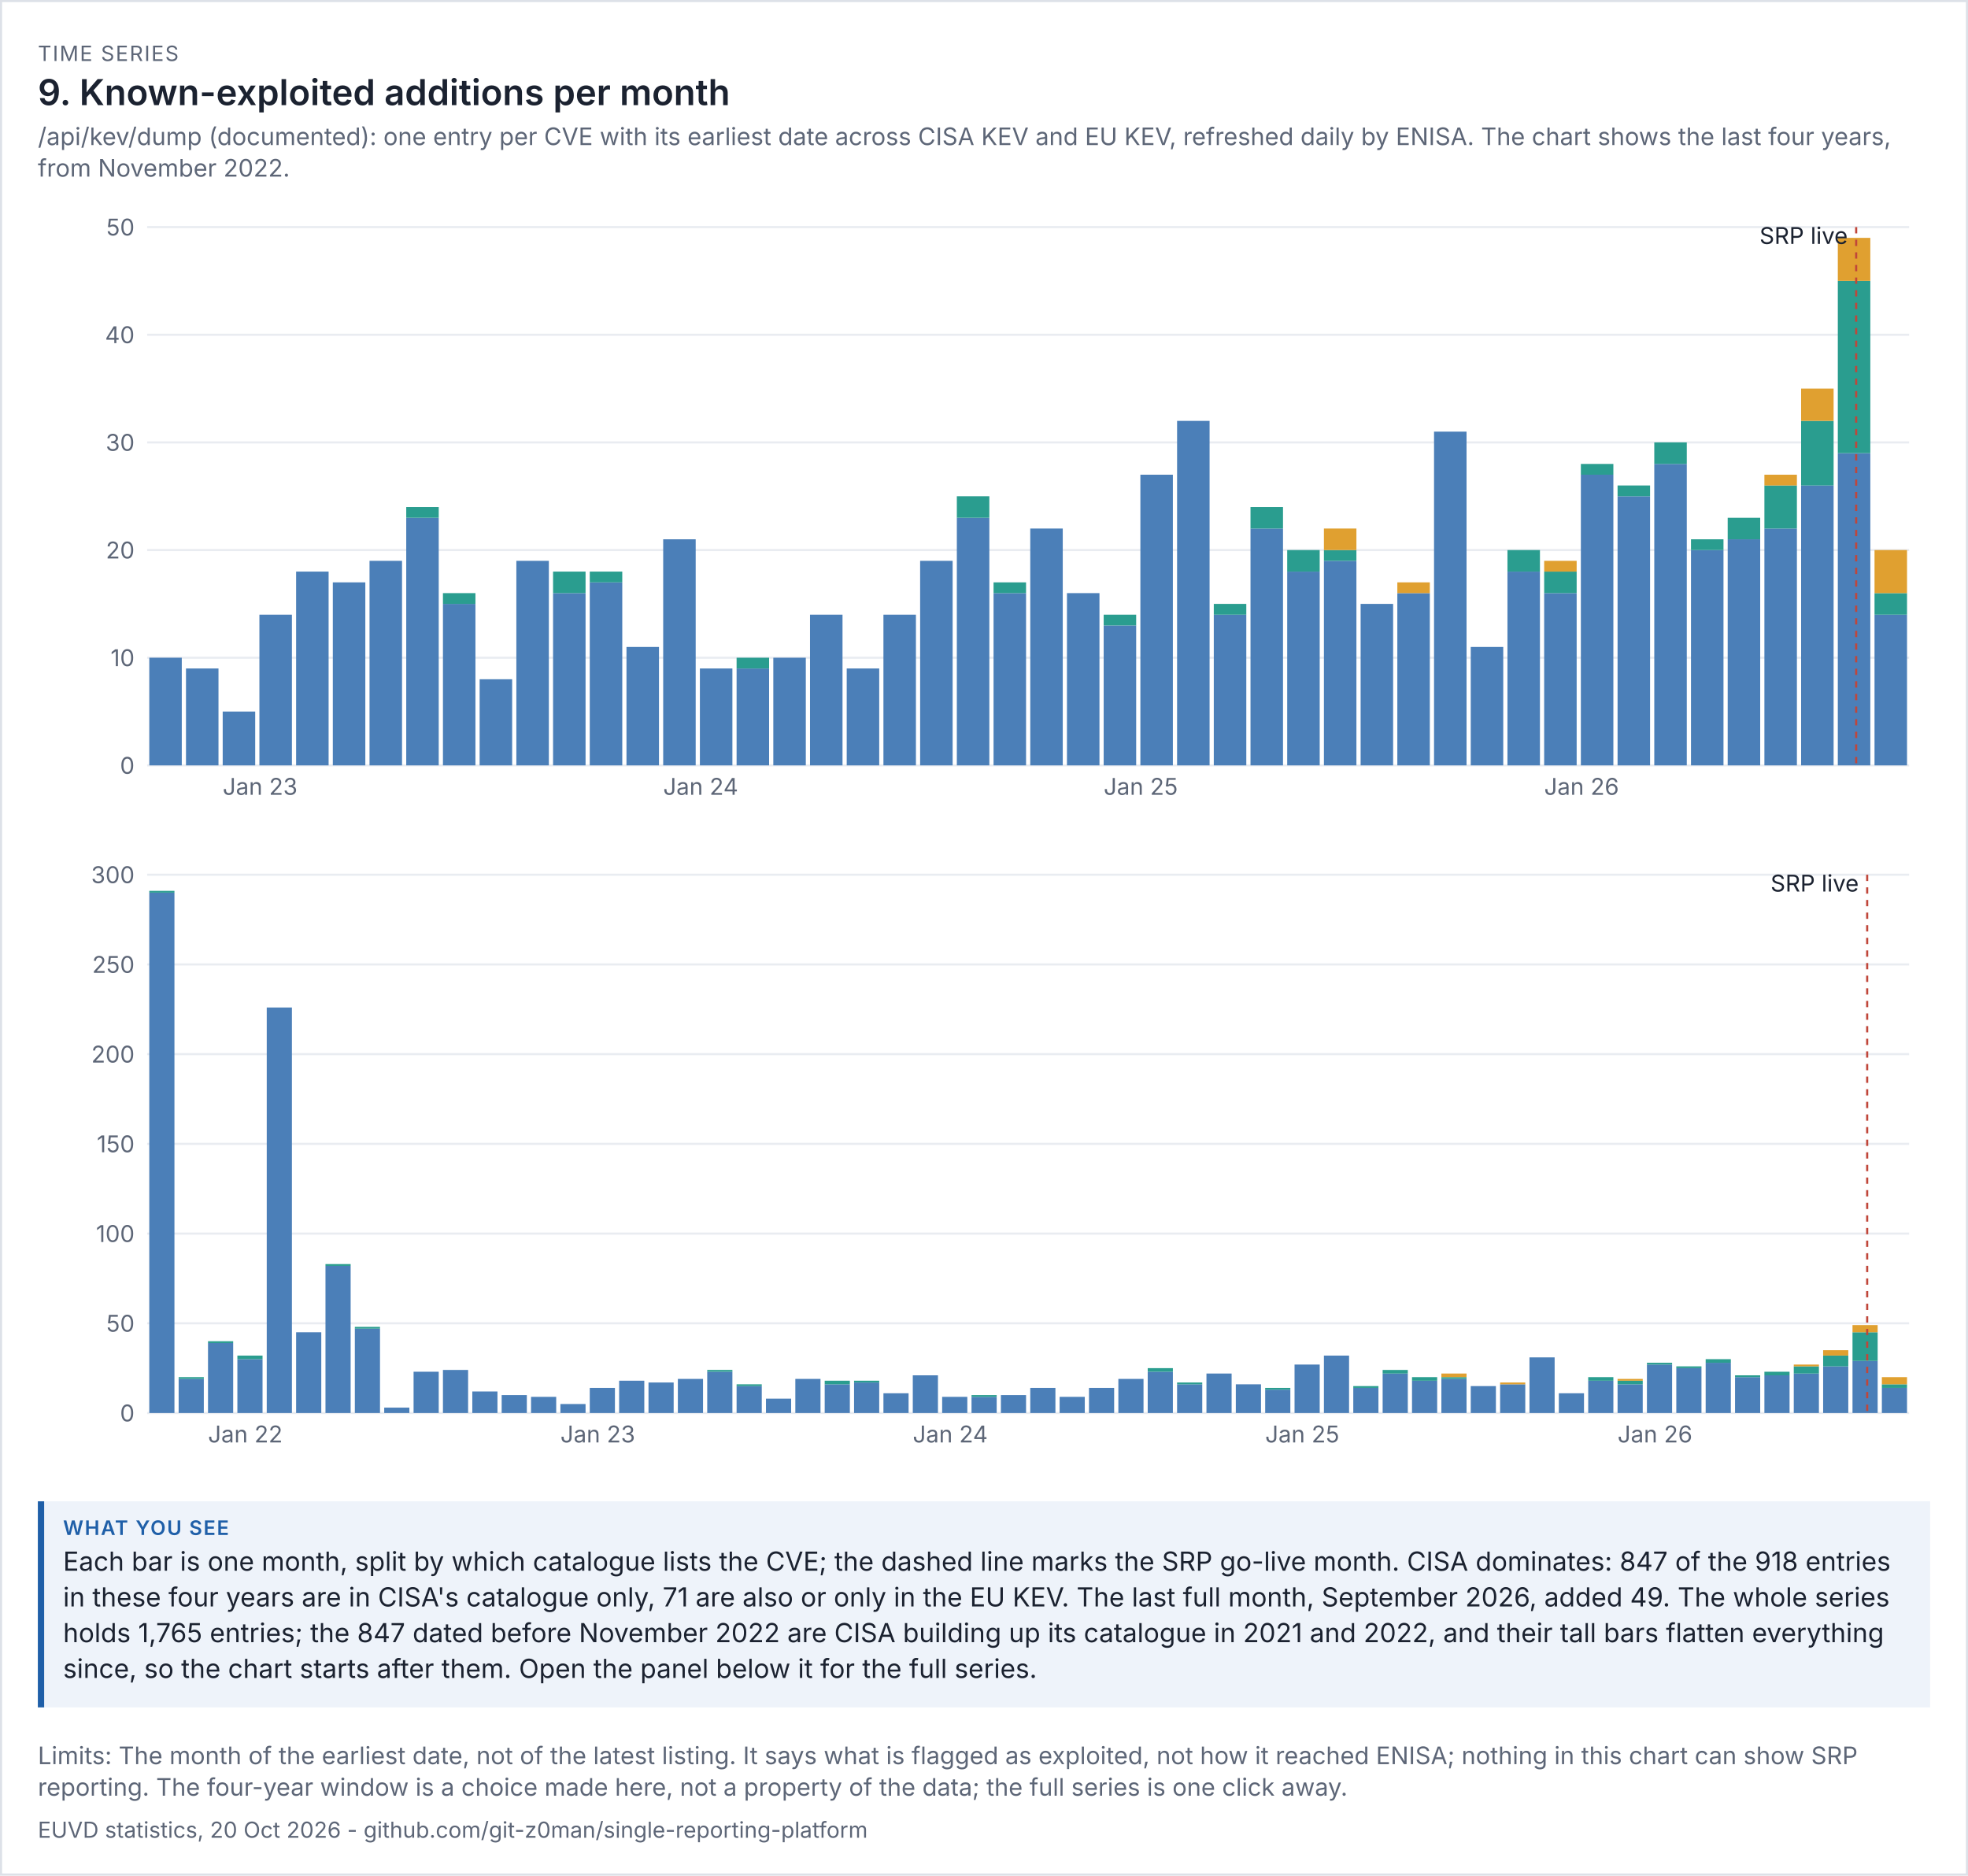
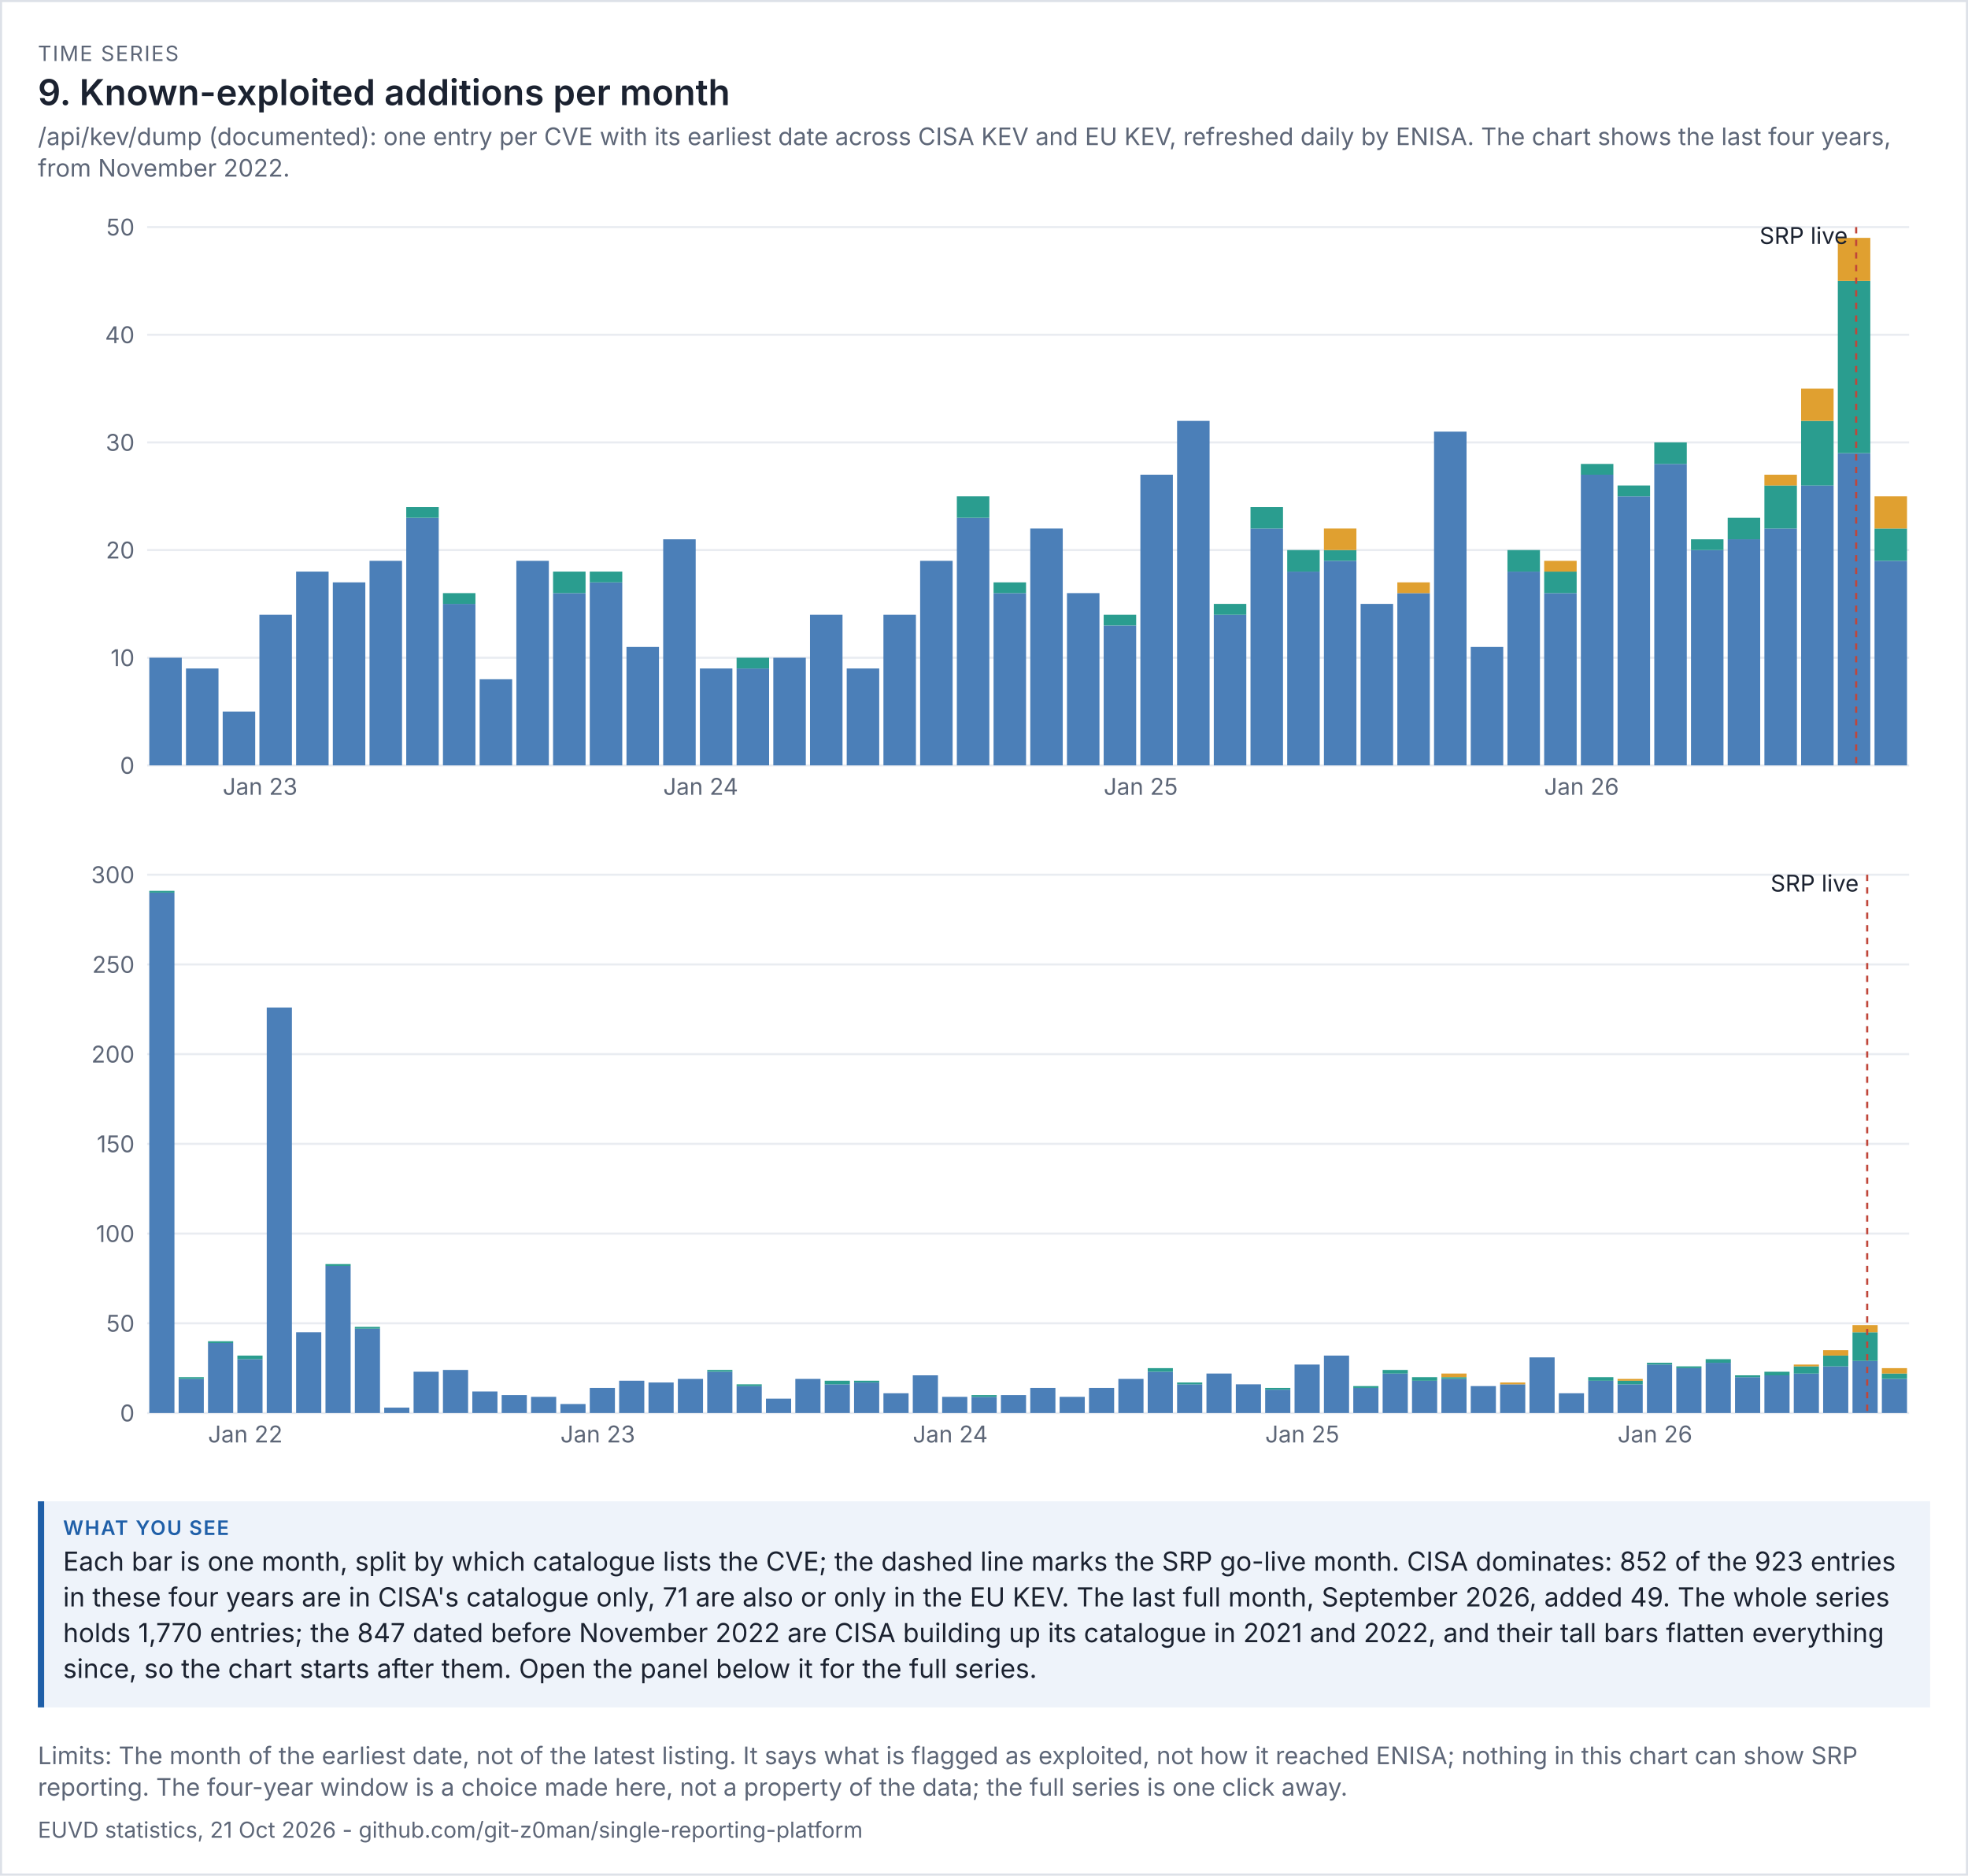
<svg xmlns="http://www.w3.org/2000/svg" viewBox="0 0 936 892" width="936" height="892" font-family="system-ui,-apple-system,'Segoe UI',sans-serif">
  <rect width="100%" height="100%" fill="#ffffff" />
  <rect x="0.5" y="0.5" width="935" height="891" fill="none" stroke="#dde1e8" />
  <text x="18" y="29" font-size="10" letter-spacing="0.6" fill="#5d6677">TIME SERIES</text>
  <text x="18" y="50" font-size="17" fill="#1b2230" font-weight="600">9. Known-exploited additions per month</text>
  <text x="18" y="69" font-size="11.5" fill="#5d6677">/api/kev/dump (documented): one entry per CVE with its earliest date across CISA KEV and EU KEV, refreshed daily by ENISA. The chart shows the last four years,</text>
  <text x="18" y="84" font-size="11.5" fill="#5d6677">from November 2022.</text>
  <g transform="translate(18,94) scale(1)" font-size="11">
    <svg viewBox="0 0 900 300" role="img" width="900" height="300">
      <g>
        <line x1="52" x2="890" y1="270" y2="270" stroke="rgb(233, 236, 241)" />
        <text x="46" y="274" text-anchor="end" fill="rgb(93, 102, 119)">0</text>
        <line x1="52" x2="890" y1="218.8" y2="218.8" stroke="rgb(233, 236, 241)" />
        <text x="46" y="222.8" text-anchor="end" fill="rgb(93, 102, 119)">10</text>
        <line x1="52" x2="890" y1="167.6" y2="167.6" stroke="rgb(233, 236, 241)" />
        <text x="46" y="171.6" text-anchor="end" fill="rgb(93, 102, 119)">20</text>
        <line x1="52" x2="890" y1="116.4" y2="116.4" stroke="rgb(233, 236, 241)" />
        <text x="46" y="120.4" text-anchor="end" fill="rgb(93, 102, 119)">30</text>
        <line x1="52" x2="890" y1="65.2" y2="65.2" stroke="rgb(233, 236, 241)" />
        <text x="46" y="69.2" text-anchor="end" fill="rgb(93, 102, 119)">40</text>
        <line x1="52" x2="890" y1="14" y2="14" stroke="rgb(233, 236, 241)" />
        <text x="46" y="18" text-anchor="end" fill="rgb(93, 102, 119)">50</text>
        <rect x="53" y="218.8" width="15.458" height="51.2" fill="rgb(75, 127, 184)" />
        <rect x="70.458" y="223.92" width="15.458" height="46.08" fill="rgb(75, 127, 184)" />
        <rect x="87.917" y="244.4" width="15.458" height="25.6" fill="rgb(75, 127, 184)" />
        <text x="87.917" y="284" fill="rgb(93, 102, 119)">Jan 23</text>
        <rect x="105.375" y="198.32" width="15.458" height="71.68" fill="rgb(75, 127, 184)" />
        <rect x="122.833" y="177.84" width="15.458" height="92.16" fill="rgb(75, 127, 184)" />
        <rect x="140.292" y="182.96" width="15.458" height="87.04" fill="rgb(75, 127, 184)" />
        <rect x="157.75" y="172.72" width="15.458" height="97.28" fill="rgb(75, 127, 184)" />
        <rect x="175.208" y="152.24" width="15.458" height="117.76" fill="rgb(75, 127, 184)" />
        <rect x="175.208" y="147.12" width="15.458" height="5.12" fill="rgb(42, 157, 143)" />
        <rect x="192.667" y="193.2" width="15.458" height="76.8" fill="rgb(75, 127, 184)" />
        <rect x="192.667" y="188.08" width="15.458" height="5.12" fill="rgb(42, 157, 143)" />
        <rect x="210.125" y="229.04" width="15.458" height="40.96" fill="rgb(75, 127, 184)" />
        <rect x="227.583" y="172.72" width="15.458" height="97.28" fill="rgb(75, 127, 184)" />
        <rect x="245.042" y="188.08" width="15.458" height="81.92" fill="rgb(75, 127, 184)" />
        <rect x="245.042" y="177.84" width="15.458" height="10.24" fill="rgb(42, 157, 143)" />
        <rect x="262.5" y="182.96" width="15.458" height="87.04" fill="rgb(75, 127, 184)" />
        <rect x="262.5" y="177.84" width="15.458" height="5.12" fill="rgb(42, 157, 143)" />
        <rect x="279.958" y="213.68" width="15.458" height="56.32" fill="rgb(75, 127, 184)" />
        <rect x="297.417" y="162.48" width="15.458" height="107.52" fill="rgb(75, 127, 184)" />
        <text x="297.417" y="284" fill="rgb(93, 102, 119)">Jan 24</text>
        <rect x="314.875" y="223.92" width="15.458" height="46.08" fill="rgb(75, 127, 184)" />
        <rect x="332.333" y="223.92" width="15.458" height="46.08" fill="rgb(75, 127, 184)" />
        <rect x="332.333" y="218.8" width="15.458" height="5.12" fill="rgb(42, 157, 143)" />
        <rect x="349.792" y="218.8" width="15.458" height="51.2" fill="rgb(75, 127, 184)" />
        <rect x="367.25" y="198.32" width="15.458" height="71.68" fill="rgb(75, 127, 184)" />
        <rect x="384.708" y="223.92" width="15.458" height="46.08" fill="rgb(75, 127, 184)" />
        <rect x="402.167" y="198.32" width="15.458" height="71.68" fill="rgb(75, 127, 184)" />
        <rect x="419.625" y="172.72" width="15.458" height="97.28" fill="rgb(75, 127, 184)" />
        <rect x="437.083" y="152.24" width="15.458" height="117.76" fill="rgb(75, 127, 184)" />
        <rect x="437.083" y="142" width="15.458" height="10.24" fill="rgb(42, 157, 143)" />
        <rect x="454.542" y="188.08" width="15.458" height="81.92" fill="rgb(75, 127, 184)" />
        <rect x="454.542" y="182.96" width="15.458" height="5.12" fill="rgb(42, 157, 143)" />
        <rect x="472" y="157.36" width="15.458" height="112.64" fill="rgb(75, 127, 184)" />
        <rect x="489.458" y="188.08" width="15.458" height="81.92" fill="rgb(75, 127, 184)" />
        <rect x="506.917" y="203.44" width="15.458" height="66.56" fill="rgb(75, 127, 184)" />
        <rect x="506.917" y="198.32" width="15.458" height="5.12" fill="rgb(42, 157, 143)" />
        <text x="506.917" y="284" fill="rgb(93, 102, 119)">Jan 25</text>
        <rect x="524.375" y="131.76" width="15.458" height="138.24" fill="rgb(75, 127, 184)" />
        <rect x="541.833" y="106.16" width="15.458" height="163.84" fill="rgb(75, 127, 184)" />
        <rect x="559.292" y="198.32" width="15.458" height="71.68" fill="rgb(75, 127, 184)" />
        <rect x="559.292" y="193.2" width="15.458" height="5.12" fill="rgb(42, 157, 143)" />
        <rect x="576.75" y="157.36" width="15.458" height="112.64" fill="rgb(75, 127, 184)" />
        <rect x="576.75" y="147.12" width="15.458" height="10.24" fill="rgb(42, 157, 143)" />
        <rect x="594.208" y="177.84" width="15.458" height="92.16" fill="rgb(75, 127, 184)" />
        <rect x="594.208" y="167.6" width="15.458" height="10.24" fill="rgb(42, 157, 143)" />
        <rect x="611.667" y="172.72" width="15.458" height="97.28" fill="rgb(75, 127, 184)" />
        <rect x="611.667" y="167.6" width="15.458" height="5.12" fill="rgb(42, 157, 143)" />
        <rect x="611.667" y="157.36" width="15.458" height="10.24" fill="rgb(224, 160, 48)" />
        <rect x="629.125" y="193.2" width="15.458" height="76.8" fill="rgb(75, 127, 184)" />
        <rect x="646.583" y="188.08" width="15.458" height="81.92" fill="rgb(75, 127, 184)" />
        <rect x="646.583" y="182.96" width="15.458" height="5.12" fill="rgb(224, 160, 48)" />
        <rect x="664.042" y="111.28" width="15.458" height="158.72" fill="rgb(75, 127, 184)" />
        <rect x="681.5" y="213.68" width="15.458" height="56.32" fill="rgb(75, 127, 184)" />
        <rect x="698.958" y="177.84" width="15.458" height="92.16" fill="rgb(75, 127, 184)" />
        <rect x="698.958" y="167.6" width="15.458" height="10.24" fill="rgb(42, 157, 143)" />
        <rect x="716.417" y="188.08" width="15.458" height="81.92" fill="rgb(75, 127, 184)" />
        <rect x="716.417" y="177.84" width="15.458" height="10.24" fill="rgb(42, 157, 143)" />
        <rect x="716.417" y="172.72" width="15.458" height="5.12" fill="rgb(224, 160, 48)" />
        <text x="716.417" y="284" fill="rgb(93, 102, 119)">Jan 26</text>
        <rect x="733.875" y="131.76" width="15.458" height="138.24" fill="rgb(75, 127, 184)" />
        <rect x="733.875" y="126.64" width="15.458" height="5.12" fill="rgb(42, 157, 143)" />
        <rect x="751.333" y="142" width="15.458" height="128" fill="rgb(75, 127, 184)" />
        <rect x="751.333" y="136.88" width="15.458" height="5.12" fill="rgb(42, 157, 143)" />
        <rect x="768.792" y="126.64" width="15.458" height="143.36" fill="rgb(75, 127, 184)" />
        <rect x="768.792" y="116.4" width="15.458" height="10.24" fill="rgb(42, 157, 143)" />
        <rect x="786.25" y="167.6" width="15.458" height="102.4" fill="rgb(75, 127, 184)" />
        <rect x="786.25" y="162.48" width="15.458" height="5.12" fill="rgb(42, 157, 143)" />
        <rect x="803.708" y="162.48" width="15.458" height="107.52" fill="rgb(75, 127, 184)" />
        <rect x="803.708" y="152.24" width="15.458" height="10.24" fill="rgb(42, 157, 143)" />
        <rect x="821.167" y="157.36" width="15.458" height="112.64" fill="rgb(75, 127, 184)" />
        <rect x="821.167" y="136.88" width="15.458" height="20.48" fill="rgb(42, 157, 143)" />
        <rect x="821.167" y="131.76" width="15.458" height="5.12" fill="rgb(224, 160, 48)" />
        <rect x="838.625" y="136.88" width="15.458" height="133.12" fill="rgb(75, 127, 184)" />
        <rect x="838.625" y="106.16" width="15.458" height="30.72" fill="rgb(42, 157, 143)" />
        <rect x="838.625" y="90.8" width="15.458" height="15.36" fill="rgb(224, 160, 48)" />
        <rect x="856.083" y="121.52" width="15.458" height="148.48" fill="rgb(75, 127, 184)" />
        <rect x="856.083" y="39.6" width="15.458" height="81.92" fill="rgb(42, 157, 143)" />
        <rect x="856.083" y="19.12" width="15.458" height="20.48" fill="rgb(224, 160, 48)" />
        <line x1="864.812" x2="864.812" y1="14" y2="270" stroke="rgb(192, 70, 58)" stroke-dasharray="3 3" />
        <text x="860.812" y="22" text-anchor="end" class="t" fill="rgb(27, 34, 48)">SRP live</text>
-         <rect x="873.542" y="198.32" width="15.458" height="71.68" fill="rgb(75, 127, 184)" />
-         <rect x="873.542" y="188.08" width="15.458" height="10.24" fill="rgb(42, 157, 143)" />
-         <rect x="873.542" y="167.6" width="15.458" height="20.48" fill="rgb(224, 160, 48)" />
+         <rect x="873.542" y="172.72" width="15.458" height="97.28" fill="rgb(75, 127, 184)" />
+         <rect x="873.542" y="157.36" width="15.458" height="15.36" fill="rgb(42, 157, 143)" />
+         <rect x="873.542" y="142" width="15.458" height="15.36" fill="rgb(224, 160, 48)" />
      </g>
    </svg>
  </g>
  <g transform="translate(18,402) scale(1)" font-size="11">
    <svg viewBox="0 0 900 300" role="img" width="900" height="300">
      <g>
        <line x1="52" x2="890" y1="270" y2="270" stroke="rgb(233, 236, 241)" />
        <text x="46" y="274" text-anchor="end" fill="rgb(93, 102, 119)">0</text>
        <line x1="52" x2="890" y1="227.333" y2="227.333" stroke="rgb(233, 236, 241)" />
        <text x="46" y="231.333" text-anchor="end" fill="rgb(93, 102, 119)">50</text>
        <line x1="52" x2="890" y1="184.667" y2="184.667" stroke="rgb(233, 236, 241)" />
        <text x="46" y="188.667" text-anchor="end" fill="rgb(93, 102, 119)">100</text>
        <line x1="52" x2="890" y1="142" y2="142" stroke="rgb(233, 236, 241)" />
        <text x="46" y="146" text-anchor="end" fill="rgb(93, 102, 119)">150</text>
        <line x1="52" x2="890" y1="99.333" y2="99.333" stroke="rgb(233, 236, 241)" />
        <text x="46" y="103.333" text-anchor="end" fill="rgb(93, 102, 119)">200</text>
        <line x1="52" x2="890" y1="56.667" y2="56.667" stroke="rgb(233, 236, 241)" />
        <text x="46" y="60.667" text-anchor="end" fill="rgb(93, 102, 119)">250</text>
        <line x1="52" x2="890" y1="14" y2="14" stroke="rgb(233, 236, 241)" />
        <text x="46" y="18" text-anchor="end" fill="rgb(93, 102, 119)">300</text>
        <rect x="53" y="22.533" width="11.967" height="247.467" fill="rgb(75, 127, 184)" />
        <rect x="53" y="21.68" width="11.967" height="0.853" fill="rgb(42, 157, 143)" />
        <rect x="66.967" y="253.787" width="11.967" height="16.213" fill="rgb(75, 127, 184)" />
        <rect x="66.967" y="252.933" width="11.967" height="0.853" fill="rgb(42, 157, 143)" />
        <rect x="80.933" y="236.72" width="11.967" height="33.28" fill="rgb(75, 127, 184)" />
        <rect x="80.933" y="235.867" width="11.967" height="0.853" fill="rgb(42, 157, 143)" />
        <text x="80.933" y="284" fill="rgb(93, 102, 119)">Jan 22</text>
        <rect x="94.9" y="244.4" width="11.967" height="25.6" fill="rgb(75, 127, 184)" />
        <rect x="94.9" y="242.693" width="11.967" height="1.707" fill="rgb(42, 157, 143)" />
        <rect x="108.867" y="77.147" width="11.967" height="192.853" fill="rgb(75, 127, 184)" />
        <rect x="122.833" y="231.6" width="11.967" height="38.4" fill="rgb(75, 127, 184)" />
        <rect x="136.8" y="200.027" width="11.967" height="69.973" fill="rgb(75, 127, 184)" />
        <rect x="136.8" y="199.173" width="11.967" height="0.853" fill="rgb(42, 157, 143)" />
        <rect x="150.767" y="229.893" width="11.967" height="40.107" fill="rgb(75, 127, 184)" />
        <rect x="150.767" y="229.04" width="11.967" height="0.853" fill="rgb(42, 157, 143)" />
        <rect x="164.733" y="267.44" width="11.967" height="2.56" fill="rgb(75, 127, 184)" />
        <rect x="178.7" y="250.373" width="11.967" height="19.627" fill="rgb(75, 127, 184)" />
        <rect x="192.667" y="249.52" width="11.967" height="20.48" fill="rgb(75, 127, 184)" />
        <rect x="206.633" y="259.76" width="11.967" height="10.24" fill="rgb(75, 127, 184)" />
        <rect x="220.6" y="261.467" width="11.967" height="8.533" fill="rgb(75, 127, 184)" />
        <rect x="234.567" y="262.32" width="11.967" height="7.68" fill="rgb(75, 127, 184)" />
        <rect x="248.533" y="265.733" width="11.967" height="4.267" fill="rgb(75, 127, 184)" />
        <text x="248.533" y="284" fill="rgb(93, 102, 119)">Jan 23</text>
        <rect x="262.5" y="258.053" width="11.967" height="11.947" fill="rgb(75, 127, 184)" />
        <rect x="276.467" y="254.64" width="11.967" height="15.36" fill="rgb(75, 127, 184)" />
        <rect x="290.433" y="255.493" width="11.967" height="14.507" fill="rgb(75, 127, 184)" />
        <rect x="304.4" y="253.787" width="11.967" height="16.213" fill="rgb(75, 127, 184)" />
        <rect x="318.367" y="250.373" width="11.967" height="19.627" fill="rgb(75, 127, 184)" />
        <rect x="318.367" y="249.52" width="11.967" height="0.853" fill="rgb(42, 157, 143)" />
        <rect x="332.333" y="257.2" width="11.967" height="12.8" fill="rgb(75, 127, 184)" />
        <rect x="332.333" y="256.347" width="11.967" height="0.853" fill="rgb(42, 157, 143)" />
        <rect x="346.3" y="263.173" width="11.967" height="6.827" fill="rgb(75, 127, 184)" />
        <rect x="360.267" y="253.787" width="11.967" height="16.213" fill="rgb(75, 127, 184)" />
        <rect x="374.233" y="256.347" width="11.967" height="13.653" fill="rgb(75, 127, 184)" />
        <rect x="374.233" y="254.64" width="11.967" height="1.707" fill="rgb(42, 157, 143)" />
        <rect x="388.2" y="255.493" width="11.967" height="14.507" fill="rgb(75, 127, 184)" />
        <rect x="388.2" y="254.64" width="11.967" height="0.853" fill="rgb(42, 157, 143)" />
        <rect x="402.167" y="260.613" width="11.967" height="9.387" fill="rgb(75, 127, 184)" />
        <rect x="416.133" y="252.08" width="11.967" height="17.92" fill="rgb(75, 127, 184)" />
        <text x="416.133" y="284" fill="rgb(93, 102, 119)">Jan 24</text>
        <rect x="430.1" y="262.32" width="11.967" height="7.68" fill="rgb(75, 127, 184)" />
        <rect x="444.067" y="262.32" width="11.967" height="7.68" fill="rgb(75, 127, 184)" />
        <rect x="444.067" y="261.467" width="11.967" height="0.853" fill="rgb(42, 157, 143)" />
        <rect x="458.033" y="261.467" width="11.967" height="8.533" fill="rgb(75, 127, 184)" />
        <rect x="472" y="258.053" width="11.967" height="11.947" fill="rgb(75, 127, 184)" />
        <rect x="485.967" y="262.32" width="11.967" height="7.68" fill="rgb(75, 127, 184)" />
        <rect x="499.933" y="258.053" width="11.967" height="11.947" fill="rgb(75, 127, 184)" />
        <rect x="513.9" y="253.787" width="11.967" height="16.213" fill="rgb(75, 127, 184)" />
        <rect x="527.867" y="250.373" width="11.967" height="19.627" fill="rgb(75, 127, 184)" />
        <rect x="527.867" y="248.667" width="11.967" height="1.707" fill="rgb(42, 157, 143)" />
        <rect x="541.833" y="256.347" width="11.967" height="13.653" fill="rgb(75, 127, 184)" />
        <rect x="541.833" y="255.493" width="11.967" height="0.853" fill="rgb(42, 157, 143)" />
        <rect x="555.8" y="251.227" width="11.967" height="18.773" fill="rgb(75, 127, 184)" />
        <rect x="569.767" y="256.347" width="11.967" height="13.653" fill="rgb(75, 127, 184)" />
        <rect x="583.733" y="258.907" width="11.967" height="11.093" fill="rgb(75, 127, 184)" />
        <rect x="583.733" y="258.053" width="11.967" height="0.853" fill="rgb(42, 157, 143)" />
        <text x="583.733" y="284" fill="rgb(93, 102, 119)">Jan 25</text>
        <rect x="597.7" y="246.96" width="11.967" height="23.04" fill="rgb(75, 127, 184)" />
        <rect x="611.667" y="242.693" width="11.967" height="27.307" fill="rgb(75, 127, 184)" />
        <rect x="625.633" y="258.053" width="11.967" height="11.947" fill="rgb(75, 127, 184)" />
        <rect x="625.633" y="257.2" width="11.967" height="0.853" fill="rgb(42, 157, 143)" />
        <rect x="639.6" y="251.227" width="11.967" height="18.773" fill="rgb(75, 127, 184)" />
        <rect x="639.6" y="249.52" width="11.967" height="1.707" fill="rgb(42, 157, 143)" />
        <rect x="653.567" y="254.64" width="11.967" height="15.36" fill="rgb(75, 127, 184)" />
        <rect x="653.567" y="252.933" width="11.967" height="1.707" fill="rgb(42, 157, 143)" />
        <rect x="667.533" y="253.787" width="11.967" height="16.213" fill="rgb(75, 127, 184)" />
        <rect x="667.533" y="252.933" width="11.967" height="0.853" fill="rgb(42, 157, 143)" />
        <rect x="667.533" y="251.227" width="11.967" height="1.707" fill="rgb(224, 160, 48)" />
        <rect x="681.5" y="257.2" width="11.967" height="12.8" fill="rgb(75, 127, 184)" />
        <rect x="695.467" y="256.347" width="11.967" height="13.653" fill="rgb(75, 127, 184)" />
        <rect x="695.467" y="255.493" width="11.967" height="0.853" fill="rgb(224, 160, 48)" />
        <rect x="709.433" y="243.547" width="11.967" height="26.453" fill="rgb(75, 127, 184)" />
        <rect x="723.4" y="260.613" width="11.967" height="9.387" fill="rgb(75, 127, 184)" />
        <rect x="737.367" y="254.64" width="11.967" height="15.36" fill="rgb(75, 127, 184)" />
        <rect x="737.367" y="252.933" width="11.967" height="1.707" fill="rgb(42, 157, 143)" />
        <rect x="751.333" y="256.347" width="11.967" height="13.653" fill="rgb(75, 127, 184)" />
        <rect x="751.333" y="254.64" width="11.967" height="1.707" fill="rgb(42, 157, 143)" />
        <rect x="751.333" y="253.787" width="11.967" height="0.853" fill="rgb(224, 160, 48)" />
        <text x="751.333" y="284" fill="rgb(93, 102, 119)">Jan 26</text>
        <rect x="765.3" y="246.96" width="11.967" height="23.04" fill="rgb(75, 127, 184)" />
        <rect x="765.3" y="246.107" width="11.967" height="0.853" fill="rgb(42, 157, 143)" />
        <rect x="779.267" y="248.667" width="11.967" height="21.333" fill="rgb(75, 127, 184)" />
        <rect x="779.267" y="247.813" width="11.967" height="0.853" fill="rgb(42, 157, 143)" />
        <rect x="793.233" y="246.107" width="11.967" height="23.893" fill="rgb(75, 127, 184)" />
        <rect x="793.233" y="244.4" width="11.967" height="1.707" fill="rgb(42, 157, 143)" />
        <rect x="807.2" y="252.933" width="11.967" height="17.067" fill="rgb(75, 127, 184)" />
        <rect x="807.2" y="252.08" width="11.967" height="0.853" fill="rgb(42, 157, 143)" />
        <rect x="821.167" y="252.08" width="11.967" height="17.92" fill="rgb(75, 127, 184)" />
        <rect x="821.167" y="250.373" width="11.967" height="1.707" fill="rgb(42, 157, 143)" />
        <rect x="835.133" y="251.227" width="11.967" height="18.773" fill="rgb(75, 127, 184)" />
        <rect x="835.133" y="247.813" width="11.967" height="3.413" fill="rgb(42, 157, 143)" />
        <rect x="835.133" y="246.96" width="11.967" height="0.853" fill="rgb(224, 160, 48)" />
        <rect x="849.1" y="247.813" width="11.967" height="22.187" fill="rgb(75, 127, 184)" />
        <rect x="849.1" y="242.693" width="11.967" height="5.12" fill="rgb(42, 157, 143)" />
        <rect x="849.1" y="240.133" width="11.967" height="2.56" fill="rgb(224, 160, 48)" />
        <rect x="863.067" y="245.253" width="11.967" height="24.747" fill="rgb(75, 127, 184)" />
        <rect x="863.067" y="231.6" width="11.967" height="13.653" fill="rgb(42, 157, 143)" />
        <rect x="863.067" y="228.187" width="11.967" height="3.413" fill="rgb(224, 160, 48)" />
        <line x1="870.05" x2="870.05" y1="14" y2="270" stroke="rgb(192, 70, 58)" stroke-dasharray="3 3" />
        <text x="866.05" y="22" text-anchor="end" class="t" fill="rgb(27, 34, 48)">SRP live</text>
-         <rect x="877.033" y="258.053" width="11.967" height="11.947" fill="rgb(75, 127, 184)" />
-         <rect x="877.033" y="256.347" width="11.967" height="1.707" fill="rgb(42, 157, 143)" />
-         <rect x="877.033" y="252.933" width="11.967" height="3.413" fill="rgb(224, 160, 48)" />
+         <rect x="877.033" y="253.787" width="11.967" height="16.213" fill="rgb(75, 127, 184)" />
+         <rect x="877.033" y="251.227" width="11.967" height="2.56" fill="rgb(42, 157, 143)" />
+         <rect x="877.033" y="248.667" width="11.967" height="2.56" fill="rgb(224, 160, 48)" />
      </g>
    </svg>
  </g>
  <rect x="18" y="714" width="900" height="98" fill="#eef3fa" />
  <rect x="18" y="714" width="3" height="98" fill="#1f5fa8" />
  <text x="30" y="730" font-size="9.5" letter-spacing="0.6" font-weight="600" fill="#1f5fa8">WHAT YOU SEE</text>
-   <text x="30" y="747" font-size="12.5" fill="#1b2230">Each bar is one month, split by which catalogue lists the CVE; the dashed line marks the SRP go-live month. CISA dominates: 847 of the 918 entries</text>
+   <text x="30" y="747" font-size="12.5" fill="#1b2230">Each bar is one month, split by which catalogue lists the CVE; the dashed line marks the SRP go-live month. CISA dominates: 852 of the 923 entries</text>
  <text x="30" y="764" font-size="12.5" fill="#1b2230">in these four years are in CISA's catalogue only, 71 are also or only in the EU KEV. The last full month, September 2026, added 49. The whole series</text>
-   <text x="30" y="781" font-size="12.5" fill="#1b2230">holds 1,765 entries; the 847 dated before November 2022 are CISA building up its catalogue in 2021 and 2022, and their tall bars flatten everything</text>
+   <text x="30" y="781" font-size="12.5" fill="#1b2230">holds 1,770 entries; the 847 dated before November 2022 are CISA building up its catalogue in 2021 and 2022, and their tall bars flatten everything</text>
  <text x="30" y="798" font-size="12.5" fill="#1b2230">since, so the chart starts after them. Open the panel below it for the full series.</text>
  <text x="18" y="839" font-size="11.5" fill="#5d6677">Limits: The month of the earliest date, not of the latest listing. It says what is flagged as exploited, not how it reached ENISA; nothing in this chart can show SRP</text>
  <text x="18" y="854" font-size="11.5" fill="#5d6677">reporting. The four-year window is a choice made here, not a property of the data; the full series is one click away.</text>
-   <text x="18" y="874" font-size="10.5" fill="#5d6677">EUVD statistics, 20 Oct 2026 - github.com/git-z0man/single-reporting-platform</text>
+   <text x="18" y="874" font-size="10.5" fill="#5d6677">EUVD statistics, 21 Oct 2026 - github.com/git-z0man/single-reporting-platform</text>
</svg>
